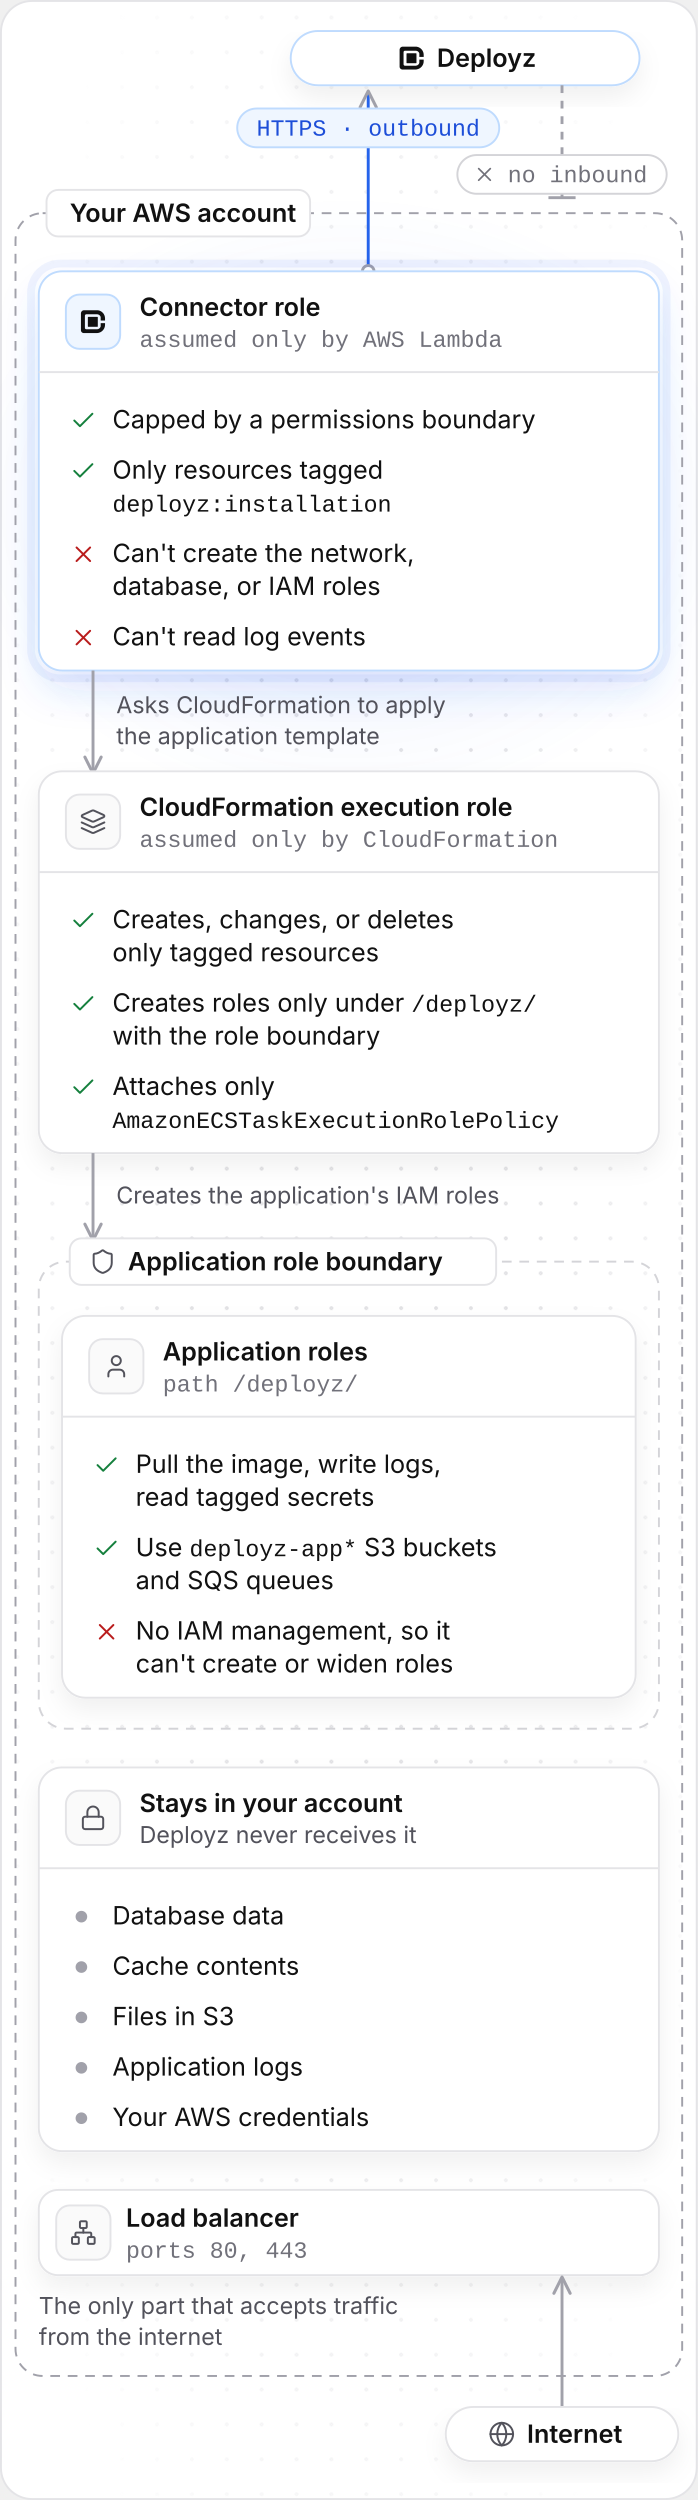
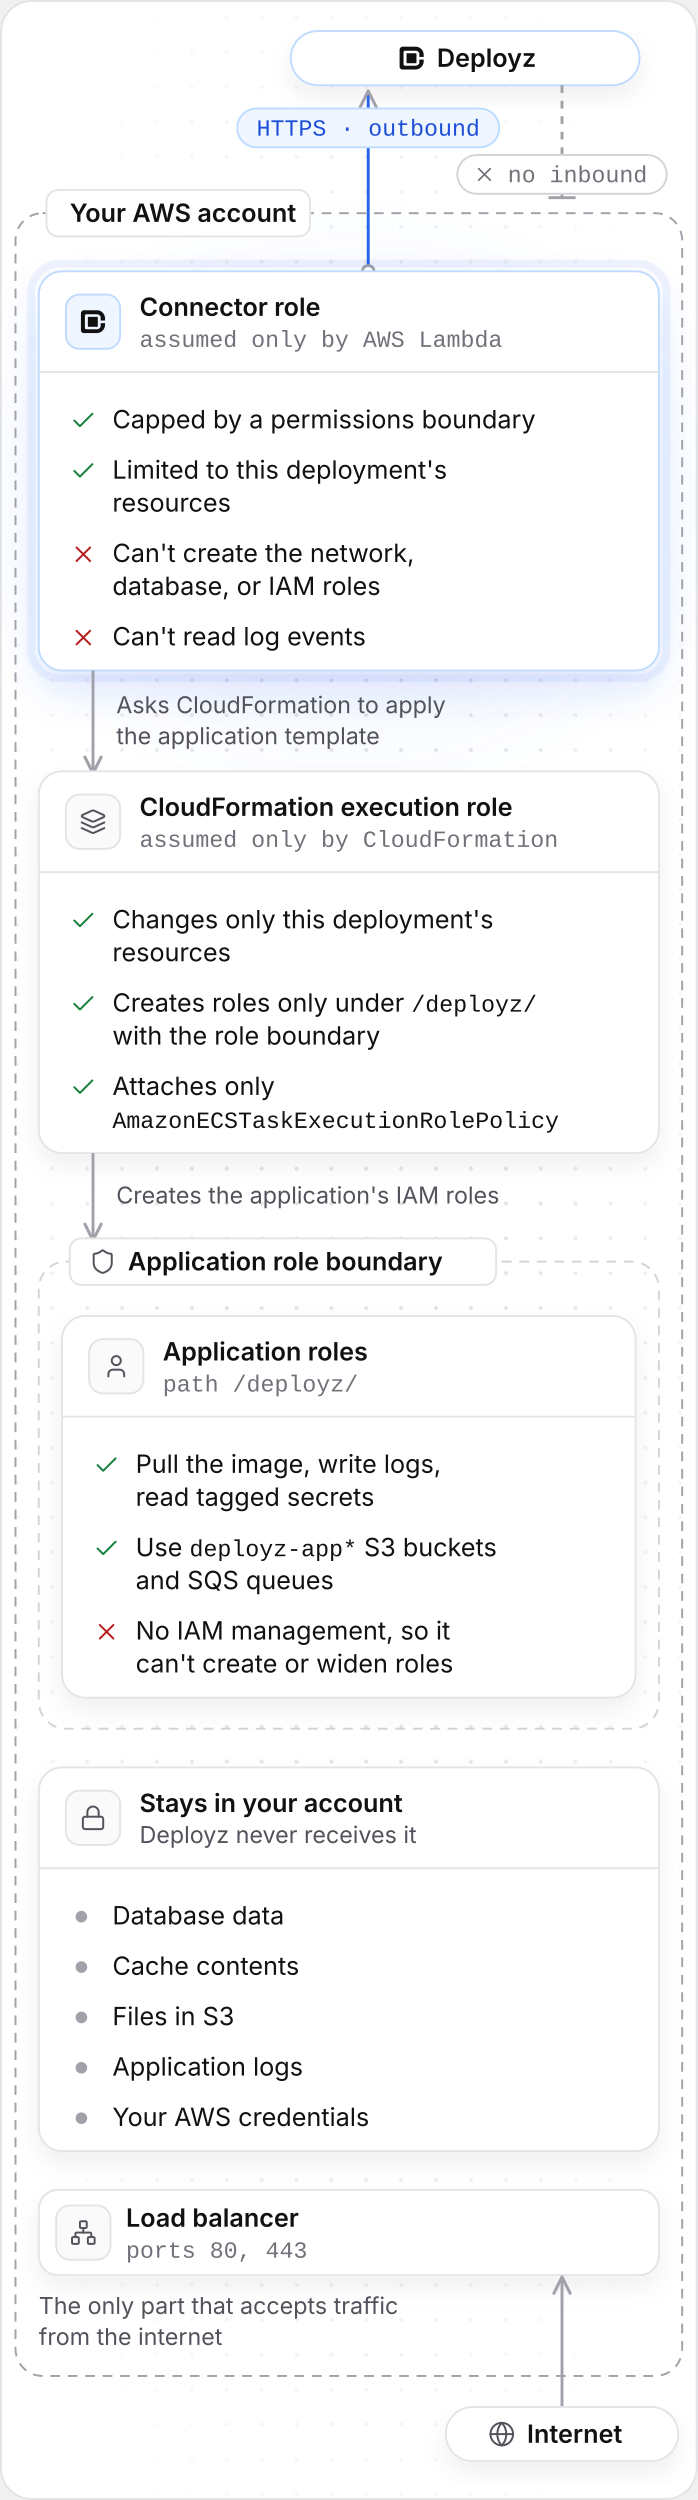
<svg xmlns="http://www.w3.org/2000/svg" width="360" height="1290" viewBox="0 0 360 1290" role="img" aria-labelledby="title desc">
  <defs>
    <style>
      text { font-family: Inter, "Inter Variable", ui-sans-serif, system-ui, -apple-system, "Segoe UI", sans-serif; fill: #111111; }
      .title { font-size: 13px; font-weight: 600; }
      .heading { font-size: 15px; font-weight: 600; letter-spacing: -0.01em; }
      .body { font-size: 13px; fill: #111111; }
      .label { font-size: 12px; font-weight: 600; fill: #52525B; }
      .note { font-size: 12px; fill: #52525B; }
      .badge { font-size: 12px; font-weight: 500; }
      .num { font-size: 12px; font-weight: 600; fill: #FFFFFF; }
      .mono { font-family: ui-monospace, SFMono-Regular, Menlo, Consolas, "Liberation Mono", monospace; font-size: 12px; fill: #71717A; }
      .mono-dark { font-family: ui-monospace, SFMono-Regular, Menlo, Consolas, "Liberation Mono", monospace; font-size: 12px; fill: #111111; }
      .mono-brand { font-family: ui-monospace, SFMono-Regular, Menlo, Consolas, "Liberation Mono", monospace; font-size: 12px; fill: #1D4ED8; }
      .boundary { fill: none; stroke: #A1A1AA; stroke-width: 1; stroke-dasharray: 5 4; }
      .tag { fill: #FFFFFF; stroke: #E4E4E7; }
      .band { fill: #FAFAFA; stroke: #E4E4E7; }
      .tile { fill: #FFFFFF; stroke: #E4E4E7; }
      .tile-optional { fill: #FFFFFF; stroke: #A1A1AA; stroke-dasharray: 4 3; }
      .icon-tile { fill: #FAFAFA; stroke: #E4E4E7; }
      .icon { fill: none; stroke: #52525B; stroke-width: 1.75; stroke-linecap: round; stroke-linejoin: round; }
      .track { fill: none; stroke: #A1A1AA; stroke-width: 1.5; }
      .track-dashed { fill: none; stroke: #A1A1AA; stroke-width: 1.5; stroke-dasharray: 4 4; }
      .beam { fill: none; stroke: #2563EB; stroke-width: 1.5; }
      .port { fill: #FFFFFF; stroke: #A1A1AA; stroke-width: 1.5; }
      .port-brand { fill: #FFFFFF; stroke: #2563EB; stroke-width: 1.5; }
    </style>
    <pattern id="dots" width="18" height="18" patternUnits="userSpaceOnUse">
      <circle cx="9" cy="9" r="1" fill="#D4D4D8" />
    </pattern>
    <radialGradient id="fade" cx="50%" cy="50%" r="60%">
      <stop offset="40%" stop-color="#FFFFFF" />
      <stop offset="100%" stop-color="#000000" />
    </radialGradient>
    <mask id="fade-mask">
      <rect width="360" height="1290" fill="url(#fade)" />
    </mask>
    <radialGradient id="light" cx="50%" cy="50%" r="50%">
      <stop offset="0%" stop-color="#2563EB" stop-opacity="0.10" />
      <stop offset="100%" stop-color="#2563EB" stop-opacity="0" />
    </radialGradient>
    <filter id="shadow" x="-10%" y="-20%" width="120%" height="160%">
      <feDropShadow dx="0" dy="1" stdDeviation="1" flood-color="#111111" flood-opacity="0.04" />
      <feDropShadow dx="0" dy="6" stdDeviation="6" flood-color="#111111" flood-opacity="0.06" />
    </filter>
    <filter id="shadow-brand" x="-10%" y="-10%" width="120%" height="130%">
      <feDropShadow dx="0" dy="1" stdDeviation="1" flood-color="#111111" flood-opacity="0.04" />
      <feDropShadow dx="0" dy="10" stdDeviation="10" flood-color="#2563EB" flood-opacity="0.14" />
    </filter>
    <marker id="arrow" viewBox="0 0 10 10" refX="8" refY="5" markerWidth="7" markerHeight="7" orient="auto-start-reverse">
      <path d="M1 1L9 5L1 9" fill="none" stroke="#A1A1AA" stroke-width="1.5" stroke-linecap="round" stroke-linejoin="round" />
    </marker>
    <marker id="arrow-brand" viewBox="0 0 10 10" refX="8" refY="5" markerWidth="7" markerHeight="7" orient="auto-start-reverse">
      <path d="M1 1L9 5L1 9" fill="none" stroke="#2563EB" stroke-width="1.5" stroke-linecap="round" stroke-linejoin="round" />
    </marker>
    <symbol id="mark" viewBox="0 0 349 349">
      <path d="M 111 113 L 109 115 L 109 116 L 108 117 L 108 236 L 110 238 L 110 239 L 111 239 L 112 240 L 232 240 L 233 239 L 234 239 L 236 236 L 236 116 L 235 115 L 235 114 L 234 114 L 231 112 L 114 112 L 113 113 ZM 27 43 L 27 44 L 23 49 L 23 51 L 22 52 L 22 53 L 21 54 L 21 56 L 20 57 L 20 61 L 19 62 L 19 290 L 20 291 L 20 294 L 21 295 L 21 297 L 22 298 L 22 299 L 23 300 L 24 303 L 26 305 L 26 306 L 34 314 L 37 315 L 39 317 L 41 317 L 44 319 L 46 319 L 47 320 L 50 320 L 51 321 L 229 321 L 230 320 L 237 320 L 238 319 L 243 319 L 244 318 L 247 318 L 248 317 L 250 317 L 251 316 L 253 316 L 254 315 L 257 315 L 258 314 L 259 314 L 260 313 L 262 313 L 267 310 L 269 310 L 270 309 L 271 309 L 273 307 L 274 307 L 275 306 L 278 305 L 280 303 L 281 303 L 283 301 L 284 301 L 288 297 L 289 297 L 297 289 L 298 289 L 300 287 L 300 286 L 306 280 L 306 279 L 308 277 L 308 276 L 311 273 L 311 272 L 313 270 L 314 267 L 316 265 L 316 264 L 317 263 L 317 262 L 318 261 L 318 260 L 321 255 L 321 253 L 322 252 L 322 250 L 323 249 L 323 247 L 324 246 L 324 244 L 325 243 L 325 241 L 326 240 L 326 236 L 327 235 L 327 231 L 328 230 L 328 219 L 329 218 L 329 194 L 328 193 L 274 193 L 273 194 L 273 234 L 272 235 L 272 238 L 271 239 L 271 241 L 270 242 L 270 243 L 269 244 L 268 247 L 264 252 L 264 253 L 256 261 L 255 261 L 252 264 L 251 264 L 250 265 L 249 265 L 244 268 L 242 268 L 241 269 L 239 269 L 238 270 L 236 270 L 235 271 L 230 271 L 229 272 L 85 272 L 84 271 L 82 271 L 81 270 L 78 269 L 73 264 L 73 263 L 71 260 L 71 258 L 70 257 L 70 94 L 71 93 L 71 91 L 72 90 L 73 87 L 78 82 L 79 82 L 82 80 L 84 80 L 85 79 L 230 79 L 231 80 L 236 80 L 237 81 L 240 81 L 241 82 L 243 82 L 244 83 L 246 83 L 247 84 L 250 85 L 255 89 L 256 89 L 266 99 L 266 100 L 268 102 L 268 103 L 271 108 L 271 110 L 272 111 L 272 114 L 273 115 L 273 159 L 329 159 L 329 129 L 328 128 L 328 118 L 327 117 L 327 112 L 326 111 L 326 107 L 325 106 L 325 104 L 324 103 L 324 100 L 323 99 L 323 97 L 321 94 L 321 92 L 320 91 L 320 90 L 319 89 L 319 88 L 318 87 L 318 86 L 317 85 L 317 84 L 316 83 L 316 82 L 315 81 L 315 80 L 314 79 L 313 76 L 311 74 L 311 73 L 309 71 L 309 70 L 306 67 L 306 66 L 290 50 L 289 50 L 286 47 L 285 47 L 282 44 L 281 44 L 279 42 L 278 42 L 277 41 L 276 41 L 275 40 L 274 40 L 273 39 L 272 39 L 271 38 L 270 38 L 269 37 L 268 37 L 267 36 L 266 36 L 261 33 L 259 33 L 258 32 L 256 32 L 255 31 L 252 31 L 251 30 L 248 30 L 247 29 L 244 29 L 243 28 L 237 28 L 236 27 L 53 27 L 52 28 L 49 28 L 48 29 L 46 29 L 45 30 L 43 30 L 42 31 L 39 32 L 37 34 L 36 34 Z" fill="#111111" fill-rule="evenodd" />
    </symbol>
    <symbol id="i-check" viewBox="0 0 24 24">
      <path d="M20 6 9 17l-5-5" />
    </symbol>
    <symbol id="i-globe" viewBox="0 0 24 24">
      <circle cx="12" cy="12" r="10" />
      <path d="M12 2a14.5 14.5 0 0 0 0 20 14.5 14.5 0 0 0 0-20" />
      <path d="M2 12h20" />
    </symbol>
    <symbol id="i-layers" viewBox="0 0 24 24">
      <path d="m12.83 2.18a2 2 0 0 0-1.66 0L2.6 6.08a1 1 0 0 0 0 1.83l8.58 3.91a2 2 0 0 0 1.66 0l8.58-3.9a1 1 0 0 0 0-1.83Z" />
      <path d="m22 17.65-9.17 4.16a2 2 0 0 1-1.66 0L2 17.65" />
      <path d="m22 12.65-9.17 4.16a2 2 0 0 1-1.66 0L2 12.65" />
    </symbol>
    <symbol id="i-lock" viewBox="0 0 24 24">
      <rect width="18" height="11" x="3" y="11" rx="2" ry="2" />
      <path d="M7 11V7a5 5 0 0 1 10 0v4" />
    </symbol>
    <symbol id="i-network" viewBox="0 0 24 24">
      <rect x="16" y="16" width="6" height="6" rx="1" />
      <rect x="2" y="16" width="6" height="6" rx="1" />
      <rect x="9" y="2" width="6" height="6" rx="1" />
      <path d="M5 16v-3a1 1 0 0 1 1-1h12a1 1 0 0 1 1 1v3" />
      <path d="M12 12V8" />
    </symbol>
    <symbol id="i-shield" viewBox="0 0 24 24">
      <path d="M20 13c0 5-3.5 7.5-7.66 8.95a1 1 0 0 1-.67-.01C7.5 20.5 4 18 4 13V6a1 1 0 0 1 1-1c2 0 4.5-1.2 6.24-2.72a1.17 1.17 0 0 1 1.52 0C14.51 3.81 17 5 19 5a1 1 0 0 1 1 1z" />
    </symbol>
    <symbol id="i-user" viewBox="0 0 24 24">
      <path d="M19 21v-2a4 4 0 0 0-4-4H9a4 4 0 0 0-4 4v2" />
      <circle cx="12" cy="7" r="4" />
    </symbol>
    <symbol id="i-x" viewBox="0 0 24 24">
      <path d="M18 6 6 18" />
      <path d="m6 6 12 12" />
    </symbol>
  </defs>
  <g id="stage">
    <rect x="0.5" y="0.5" width="359" height="1289" rx="16" fill="#FFFFFF" stroke="#E4E4E7" />
    <rect x="1" y="1" width="358" height="1288" rx="16" fill="url(#dots)" mask="url(#fade-mask)" opacity="0.7" />
    <ellipse cx="180" cy="260" rx="200" ry="160" fill="url(#light)" />
  </g>
  <g id="deployz">
    <rect x="150" y="16" width="180" height="28" rx="14" style="fill:#FFFFFF;stroke:#BFDBFE" filter="url(#shadow)" />
    <use href="#mark" x="205.43" y="23" width="14" height="14" />
    <text class="title" x="225.43" y="34.5">Deployz</text>
  </g>
  <g id="beam-outbound">
    <line class="beam" x1="190" y1="140" x2="190" y2="48" marker-end="url(#arrow)" />
    <circle class="port" cx="190" cy="140" r="3" />
    <rect x="122.4" y="56" width="135.2" height="20" rx="10" style="fill:#EFF6FF;stroke:#BFDBFE" />
    <text class="mono-brand" x="190" y="70" text-anchor="middle">HTTPS · outbound</text>
  </g>
  <g id="beam-no-inbound">
    <line class="track-dashed" x1="290" y1="44" x2="290" y2="102" />
    <line class="track" x1="283" y1="102" x2="297" y2="102" />
    <rect x="236" y="80" width="108" height="20" rx="10" style="fill:#FFFFFF;stroke:#D4D4D8" />
    <use href="#i-x" class="icon" x="244" y="84" width="12" height="12" style="stroke:#71717A" />
    <text class="mono" x="298" y="94" text-anchor="middle">no inbound</text>
  </g>
  <g id="connector-role">
    <rect x="16" y="136" width="328" height="214" rx="15" style="fill:none;stroke:#2563EB;stroke-opacity:0.07;stroke-width:4" />
    <rect x="20" y="140" width="320" height="206" rx="12" style="fill:#FFFFFF;stroke:#BFDBFE" filter="url(#shadow-brand)" />
    <rect x="34" y="152" width="28" height="28" rx="7" style="fill:#EFF6FF;stroke:#BFDBFE" />
    <use href="#mark" x="41" y="159" width="14" height="14" />
    <text class="title" x="72" y="163">Connector role</text>
    <text class="mono" x="72" y="179">assumed only by AWS Lambda</text>
    <line x1="20" y1="192" x2="340" y2="192" stroke="#E4E4E7" />
    <use href="#i-check" class="icon" x="36" y="210" width="14" height="14" style="stroke:#15803D" />
    <text class="body" x="58" y="221">Capped by a permissions boundary</text>
    <use href="#i-check" class="icon" x="36" y="236" width="14" height="14" style="stroke:#15803D" />
-     <text class="body" x="58" y="247">Only resources tagged</text>
-     <text class="body" x="58" y="264">
-       <tspan class="mono-dark">deployz:installation</tspan>
-     </text>
+     <text class="body" x="58" y="247">Limited to this deployment's</text>
+     <text class="body" x="58" y="264">resources</text>
    <use href="#i-x" class="icon" x="36" y="279" width="14" height="14" style="stroke:#B91C1C" />
    <text class="body" x="58" y="290">Can't create the network,</text>
    <text class="body" x="58" y="307">database, or IAM roles</text>
    <use href="#i-x" class="icon" x="36" y="322" width="14" height="14" style="stroke:#B91C1C" />
    <text class="body" x="58" y="333">Can't read log events</text>
  </g>
  <g id="arrow-cloudformation">
    <line class="track" x1="48" y1="346" x2="48" y2="398" marker-end="url(#arrow)" />
    <text class="note" x="60" y="368">Asks CloudFormation to apply</text>
    <text class="note" x="60" y="384">the application template</text>
  </g>
  <g id="execution-role">
    <rect class="tile" x="20" y="398" width="320" height="197" rx="12" filter="url(#shadow)" />
    <rect x="34" y="410" width="28" height="28" rx="7" class="icon-tile" />
    <use href="#i-layers" class="icon" x="41" y="417" width="14" height="14" />
    <text class="title" x="72" y="421">CloudFormation execution role</text>
    <text class="mono" x="72" y="437">assumed only by CloudFormation</text>
    <line x1="20" y1="450" x2="340" y2="450" stroke="#E4E4E7" />
    <use href="#i-check" class="icon" x="36" y="468" width="14" height="14" style="stroke:#15803D" />
-     <text class="body" x="58" y="479">Creates, changes, or deletes</text>
-     <text class="body" x="58" y="496">only tagged resources</text>
+     <text class="body" x="58" y="479">Changes only this deployment's</text>
+     <text class="body" x="58" y="496">resources</text>
    <use href="#i-check" class="icon" x="36" y="511" width="14" height="14" style="stroke:#15803D" />
    <text class="body" x="58" y="522">Creates roles only under <tspan class="mono-dark">/deployz/</tspan>
    </text>
    <text class="body" x="58" y="539">with the role boundary</text>
    <use href="#i-check" class="icon" x="36" y="554" width="14" height="14" style="stroke:#15803D" />
    <text class="body" x="58" y="565">Attaches only</text>
    <text class="body" x="58" y="582">
      <tspan class="mono-dark">AmazonECSTaskExecutionRolePolicy</tspan>
    </text>
  </g>
  <g id="arrow-creates">
    <line class="track" x1="48" y1="595" x2="48" y2="639" marker-end="url(#arrow)" />
    <text class="note" x="60" y="621">Creates the application's IAM roles</text>
  </g>
  <g id="application-role-boundary">
    <rect class="boundary" x="20" y="651" width="320" height="241" rx="14" style="stroke:#D4D4D8" />
    <rect class="tag" x="36" y="639" width="220" height="24" rx="6" />
    <use href="#i-shield" class="icon" x="46" y="644" width="14" height="14" />
    <text class="title" x="66" y="655.5">Application role boundary</text>
    <rect class="tile" x="32" y="679" width="296" height="197" rx="12" filter="url(#shadow)" />
    <rect x="46" y="691" width="28" height="28" rx="7" class="icon-tile" />
    <use href="#i-user" class="icon" x="53" y="698" width="14" height="14" />
    <text class="title" x="84" y="702">Application roles</text>
    <text class="mono" x="84" y="718">path /deployz/</text>
    <line x1="32" y1="731" x2="328" y2="731" stroke="#E4E4E7" />
    <use href="#i-check" class="icon" x="48" y="749" width="14" height="14" style="stroke:#15803D" />
    <text class="body" x="70" y="760">Pull the image, write logs,</text>
    <text class="body" x="70" y="777">read tagged secrets</text>
    <use href="#i-check" class="icon" x="48" y="792" width="14" height="14" style="stroke:#15803D" />
    <text class="body" x="70" y="803">Use <tspan class="mono-dark">deployz-app*</tspan> S3 buckets</text>
    <text class="body" x="70" y="820">and SQS queues</text>
    <use href="#i-x" class="icon" x="48" y="835" width="14" height="14" style="stroke:#B91C1C" />
    <text class="body" x="70" y="846">No IAM management, so it</text>
    <text class="body" x="70" y="863">can't create or widen roles</text>
  </g>
  <g id="stays-in-account">
    <rect class="tile" x="20" y="912" width="320" height="198" rx="12" filter="url(#shadow)" />
    <rect x="34" y="924" width="28" height="28" rx="7" class="icon-tile" />
    <use href="#i-lock" class="icon" x="41" y="931" width="14" height="14" />
    <text class="title" x="72" y="935">Stays in your account</text>
    <text class="note" x="72" y="951">Deployz never receives it</text>
    <line x1="20" y1="964" x2="340" y2="964" stroke="#E4E4E7" />
    <rect x="39" y="986" width="6" height="6" rx="3" style="fill:#A1A1AA" />
    <text class="body" x="58" y="993">Database data</text>
    <rect x="39" y="1012" width="6" height="6" rx="3" style="fill:#A1A1AA" />
    <text class="body" x="58" y="1019">Cache contents</text>
    <rect x="39" y="1038" width="6" height="6" rx="3" style="fill:#A1A1AA" />
    <text class="body" x="58" y="1045">Files in S3</text>
    <rect x="39" y="1064" width="6" height="6" rx="3" style="fill:#A1A1AA" />
    <text class="body" x="58" y="1071">Application logs</text>
    <rect x="39" y="1090" width="6" height="6" rx="3" style="fill:#A1A1AA" />
    <text class="body" x="58" y="1097">Your AWS credentials</text>
  </g>
  <g id="load-balancer">
    <rect class="tile" x="20" y="1130" width="320" height="44" rx="10" filter="url(#shadow)" />
    <rect x="29" y="1138" width="28" height="28" rx="7" class="icon-tile" />
    <use href="#i-network" class="icon" x="36" y="1145" width="14" height="14" />
    <text class="title" x="65" y="1149">Load balancer</text>
    <text class="mono" x="65" y="1165">ports 80, 443</text>
    <text class="note" x="20" y="1194">The only part that accepts traffic</text>
    <text class="note" x="20" y="1210">from the internet</text>
    <line class="track" x1="290" y1="1242" x2="290" y2="1176" marker-end="url(#arrow)" />
  </g>
  <g id="account">
    <rect class="boundary" x="8" y="110" width="344" height="1116" rx="14" />
    <rect class="tag" x="24" y="98" width="136" height="24" rx="6" />
    <text class="title" x="36" y="114.5">Your AWS account</text>
  </g>
  <g id="internet">
    <rect x="230" y="1242" width="120" height="28" rx="14" style="fill:#FFFFFF;stroke:#E4E4E7" filter="url(#shadow)" />
    <use href="#i-globe" class="icon" x="251.92" y="1249" width="14" height="14" />
    <text class="title" x="271.92" y="1260.5">Internet</text>
  </g>
</svg>
